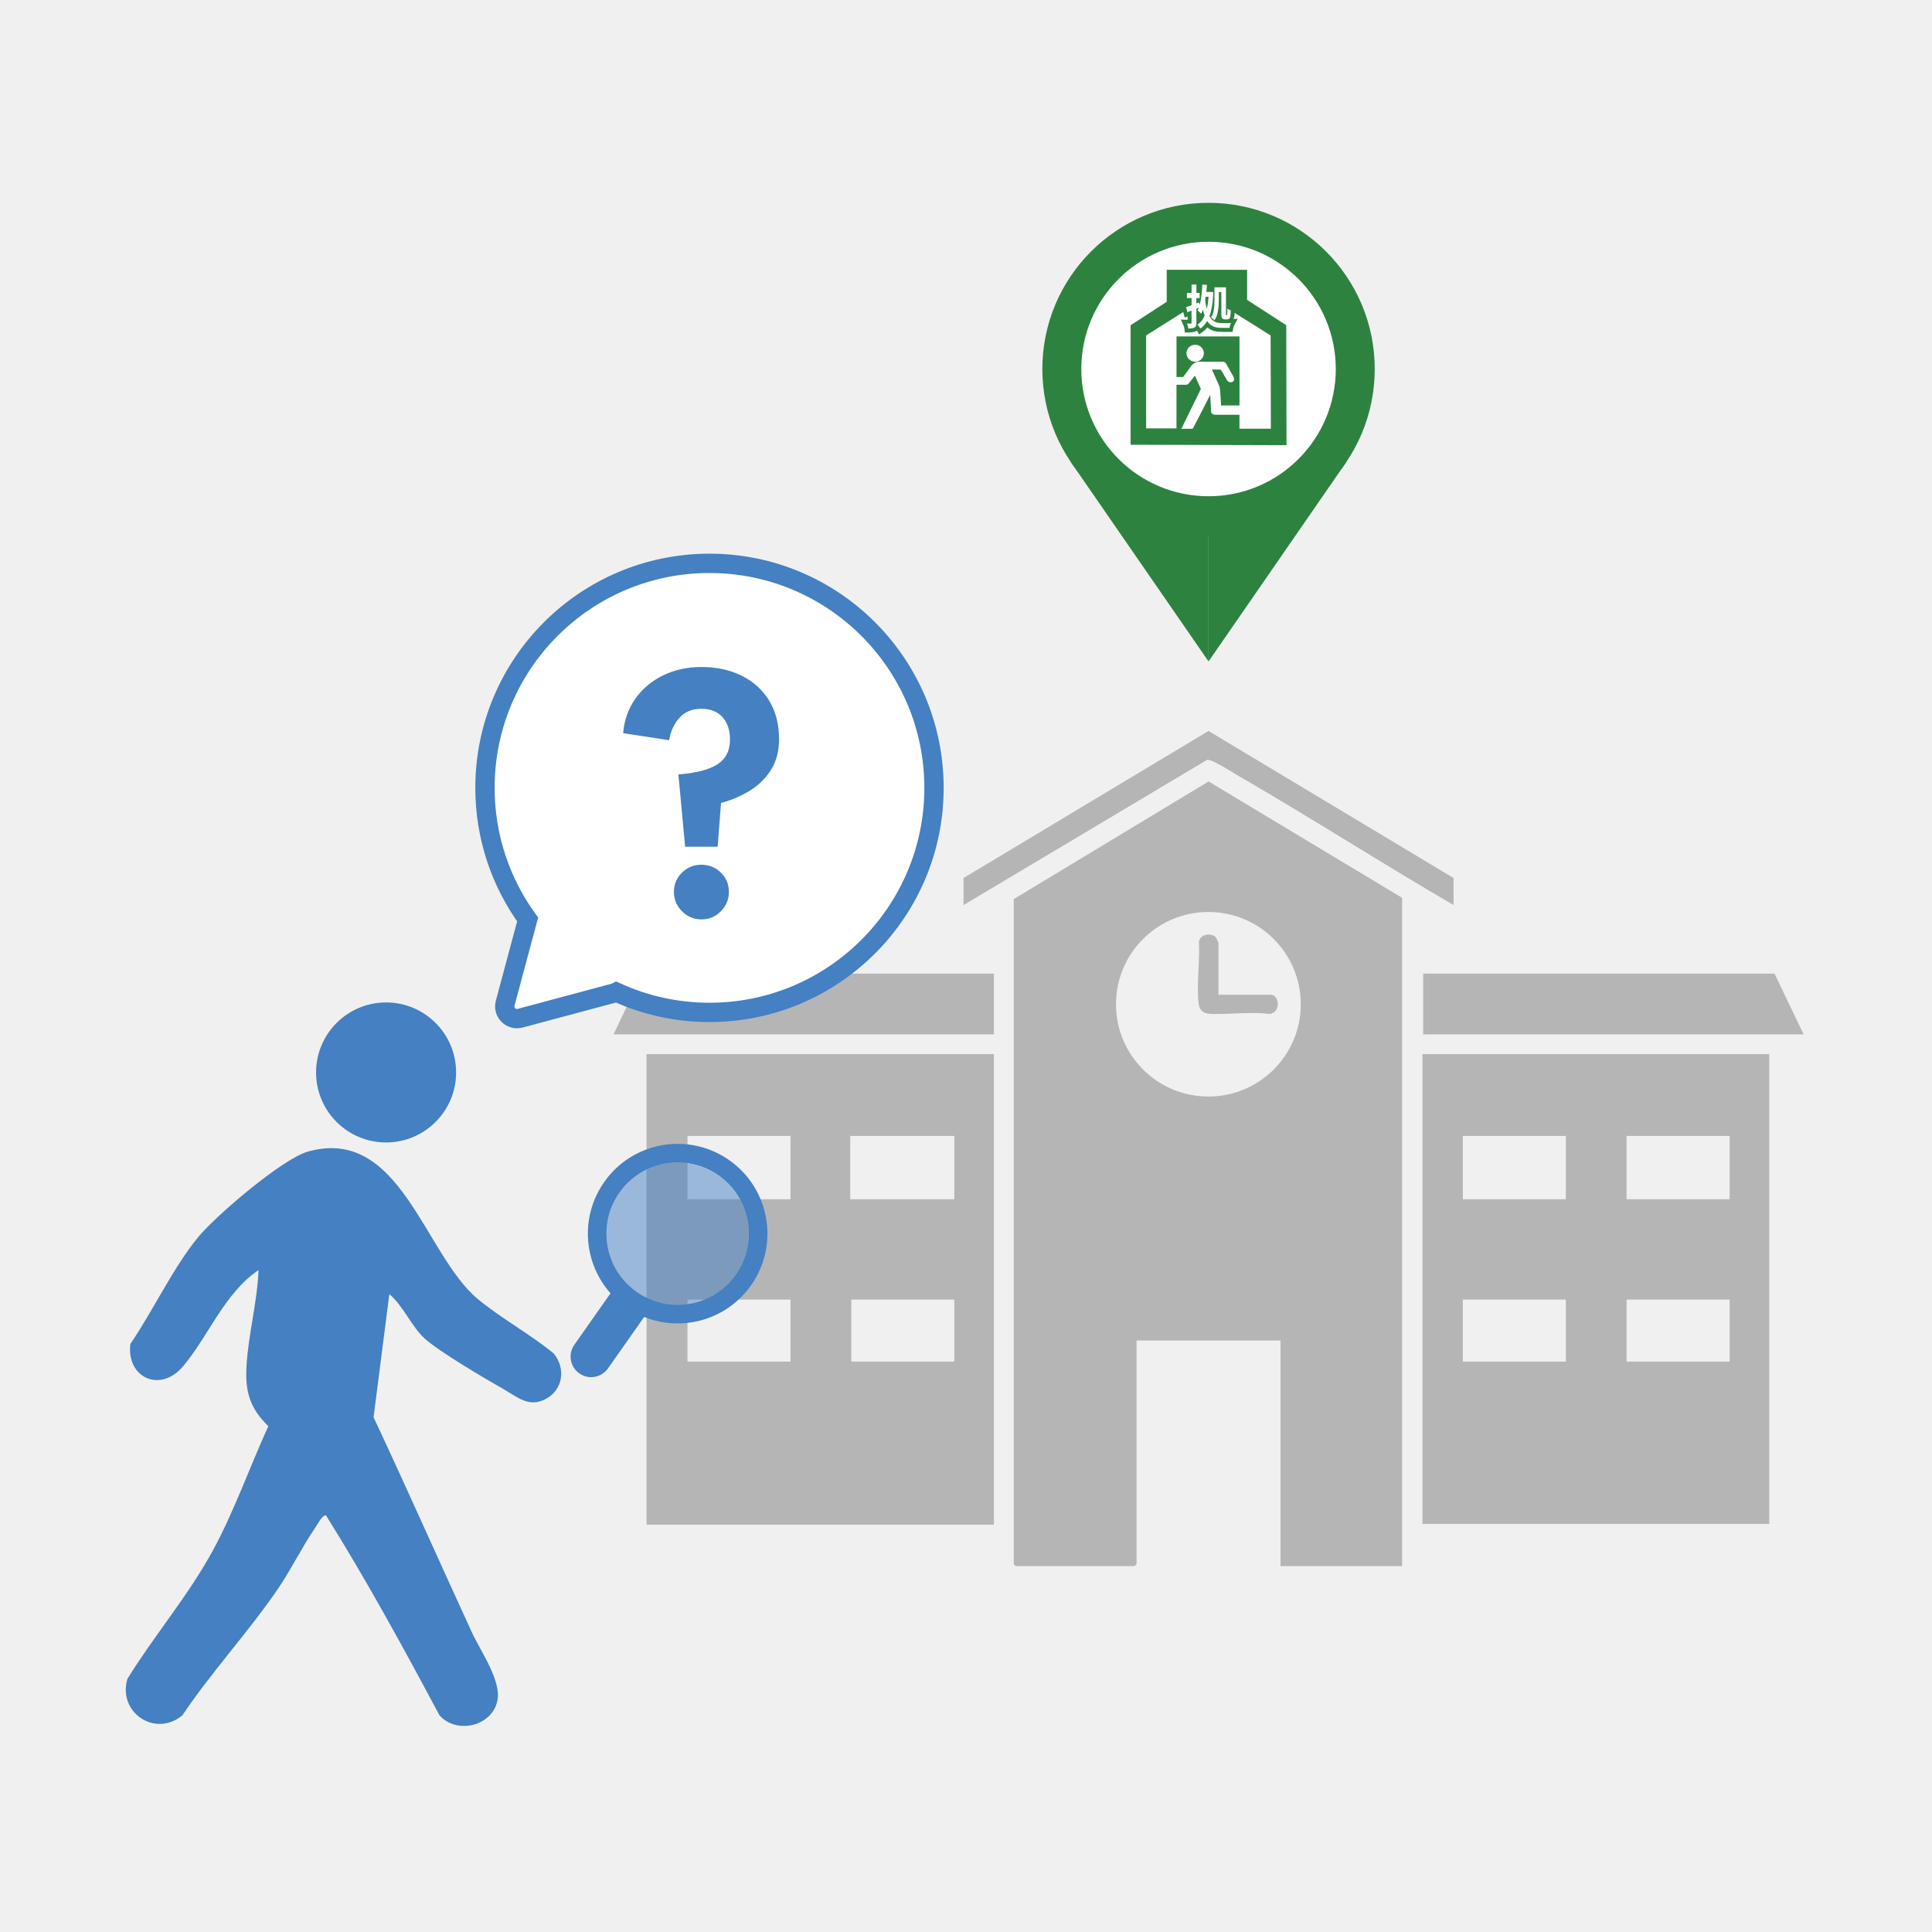
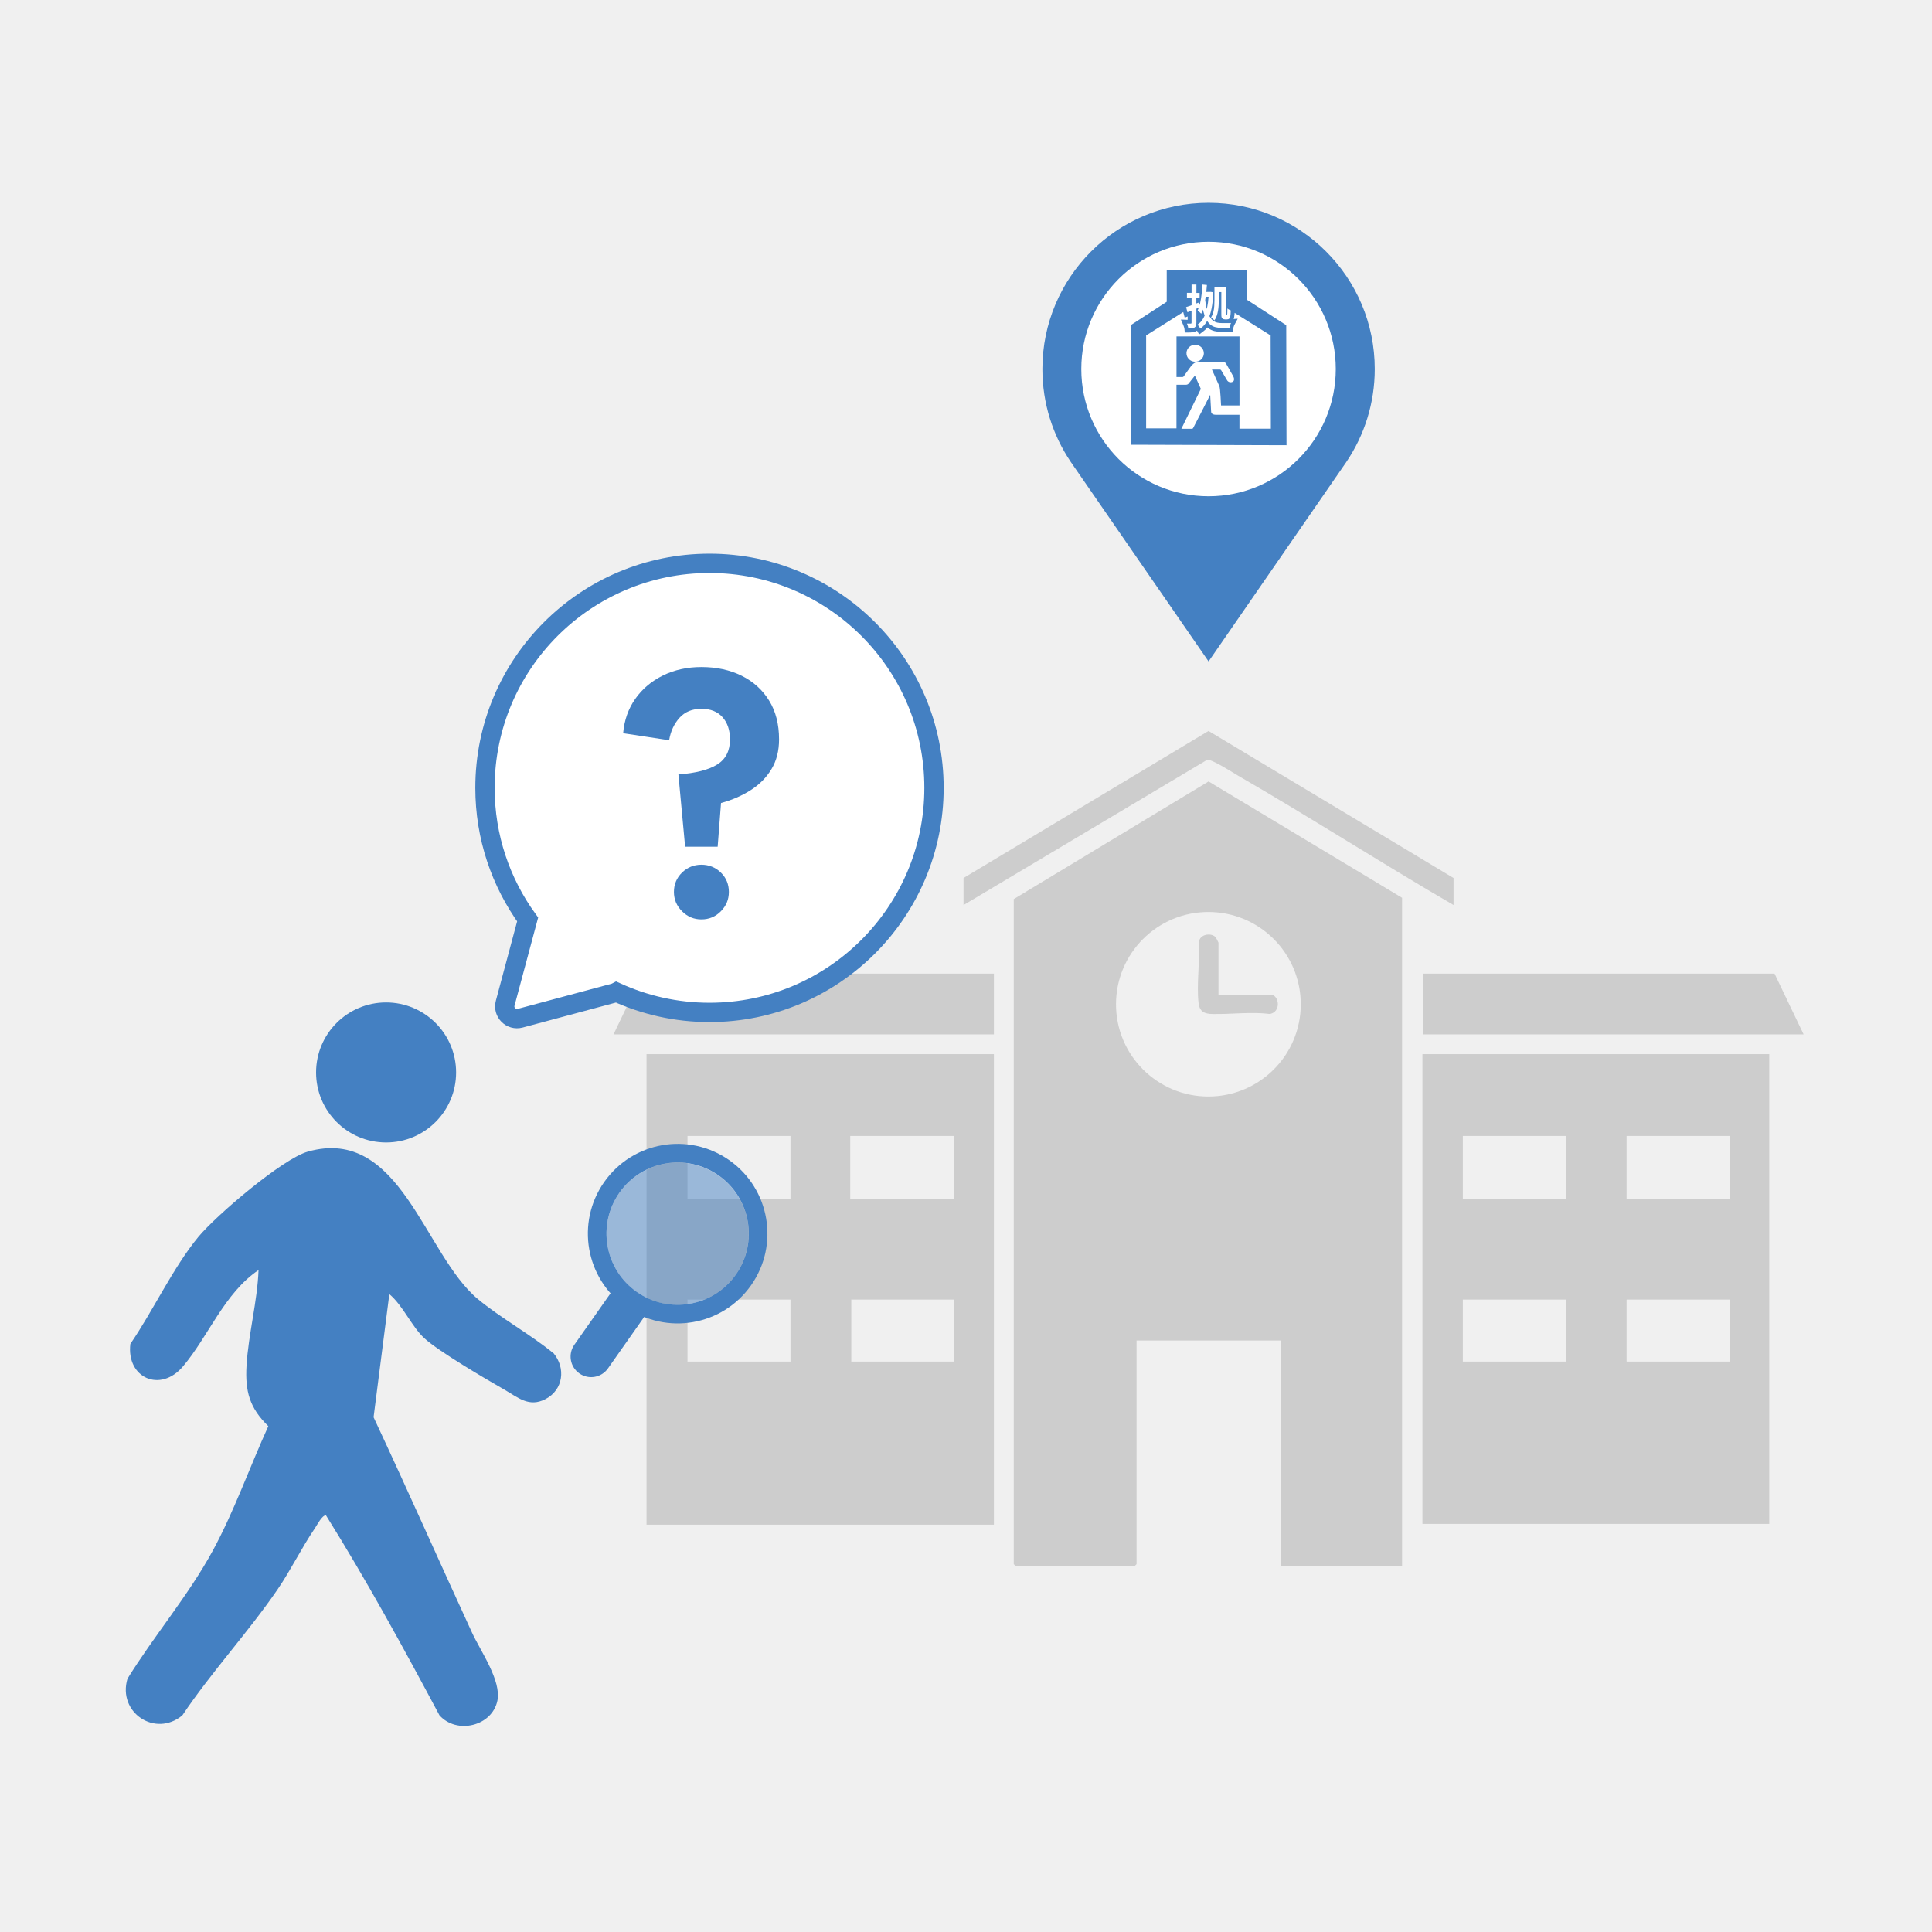
<svg xmlns="http://www.w3.org/2000/svg" id="top" viewBox="0 0 500 500">
  <defs>
    <style>
-       .cls-1, .cls-2 {
+       .cls-1 {
        fill: #4480c2;
      }

-       .cls-3 {
+       .cls-2, .cls-3 {
+         fill: #4480c2;
+       }
+ 
+       .cls-4 {
        fill-rule: evenodd;
      }

-       .cls-3, .cls-4, .cls-5 {
+       .cls-4, .cls-5, .cls-6 {
        fill: #fff;
      }

-       .cls-6 {
+       .cls-7 {
        fill: #b5b5b5;
      }

-       .cls-7 {
-         fill: #2d823f;
-       }
- 
-       .cls-2 {
+       .cls-3 {
        opacity: .5;
      }

-       .cls-5 {
+       .cls-8 {
+         opacity: .6;
+       }
+ 
+       .cls-6 {
        stroke: #4480c2;
        stroke-miterlimit: 10;
        stroke-width: 5px;
      }
    </style>
  </defs>
-   <path class="cls-4" d="M447.65,96.81l.32-.66.39-.91c-.24.53-.48,1.06-.7,1.57Z" />
+   <path class="cls-5" d="M447.65,96.81l.32-.66.39-.91c-.24.53-.48,1.06-.7,1.57Z" />
+   <path class="cls-1" d="M348.48,119.49h0c4.61-6.85,7.31-15.1,7.31-23.99,0-23.75-19.26-43.01-43.01-43.01s-43.01,19.26-43.01,43.01c0,8.88,2.69,17.13,7.31,23.99h0s0,.01,0,.01c.04.06.08.12.12.17l35.58,51.51,35.58-51.51c.04-.06.08-.11.12-.17h0Z" />
+   <circle class="cls-5" cx="312.77" cy="95.5" r="32.93" />
  <g>
-     <circle class="cls-7" cx="312.77" cy="95.5" r="43.01" />
-     <polygon class="cls-7" points="312.77 95.5 312.77 171.18 277.07 119.49 312.77 95.5" />
-     <polygon class="cls-7" points="312.77 95.5 312.77 171.18 348.48 119.49 312.77 95.5" />
-     <circle class="cls-4" cx="312.77" cy="95.5" r="32.93" />
+     <path class="cls-1" d="M322.75,69.82v7.79l10.13,6.55.07,31.06-40.35-.12v-30.93s9.35-6.07,9.35-6.07v-8.27h20.81Z" />
+     <path class="cls-4" d="M306.62,82.2l.74-.3v.86s-.1,0-.15,0l-1.6-.06.64,1.47c.06.14.12.32.19.53.06.2.09.34.1.43l.08.92h.92c.4,0,.76-.02,1.08-.07h0s0,0,.01,0c0,0,.02,0,.02,0h0c.35-.05.7-.14,1.01-.33h0s0,0,0,0c0,0,0,0,0,0h0s.08-.05.12-.08h0s.56.98.56.98l.91-.66c.46-.33.86-.72,1.23-1.15.07.06.13.11.2.17h0c.49.38,1.04.64,1.64.78.55.13,1.13.2,1.73.2h2.93l.16-.81c.02-.1.05-.21.08-.35.03-.12.07-.24.12-.37.05-.12.08-.21.11-.26l.87-1.61-1.06.07c.07-.16.11-.33.14-.49h0c.04-.21.07-.47.1-.75h0c0-.12.01-.24.02-.35l9.32,5.84.06,24.14h0s-8.13,0-8.13,0v-3.6h-6.09c-.48,0-1.24-.15-1.24-.84,0,0-.23-4.3-.24-4.34-.03.07-3.16,6.23-4.34,8.47-.06.11-.15.33-.35.33,0,0-2.76,0-2.77,0l5.04-10.32-1.54-3.44-1.65,2.08c-.13.14-.32.29-.76.29h-2.36v11.28h-7.85v-24.05s9.6-6.05,9.6-6.05l.39,1.47ZM304.48,87.08v10.49h1.56c.1,0,.19-.04.26-.12l2.1-2.91c.77-.76,1.31-.94,2.07-.94l6.08.02c.33,0,.63.26.8.56.47.82,1.82,3.22,1.82,3.22.26.45.33,1.2-.17,1.42-.64.29-1.2-.01-1.43-.4l-1.54-2.61c-.06-.1-.18-.17-.3-.17h-2.08s0,.01,0,.01l1.93,4.31c.24.52.43,4.95.43,4.98h0s3.62,0,4.77,0v-17.87h-16.3Z" />
+     <path class="cls-5" d="M309.67,93.59c1.23-.19,2.06-1.32,1.86-2.52-.2-1.2-1.35-2.01-2.58-1.82-1.23.19-2.06,1.32-1.86,2.52.2,1.2,1.35,2.01,2.58,1.82Z" />
+     <path class="cls-4" d="M309.61,75.81h.85v1.34h-.85v1.39c.24-.09.48-.18.71-.27l.15.67c.04-.15.08-.31.12-.47.16-.71.29-1.48.38-2.3.09-.82.15-1.67.19-2.53l1.19.11c-.04.61-.1,1.21-.16,1.8h.85l.22-.02.73.1c-.06,1.67-.21,3.11-.46,4.32-.14.68-.32,1.31-.53,1.87.02.04.04.07.06.11.26.44.54.79.86,1.04.32.24.67.41,1.04.51.38.09.78.13,1.21.13h1.91c.23,0,.4-.02.51-.02-.06.1-.11.23-.17.39-.06.15-.1.31-.14.46-.04.15-.07.29-.1.41h-2.11c-.53,0-1.03-.06-1.49-.17-.46-.11-.88-.32-1.27-.61-.33-.25-.62-.58-.9-1-.46.8-1.04,1.45-1.74,1.96-.09-.15-.21-.33-.36-.53-.15-.2-.29-.36-.42-.47.63-.4,1.15-.97,1.56-1.72.11-.2.21-.41.31-.63-.09-.26-.18-.54-.26-.83-.06-.23-.12-.47-.18-.73-.13.38-.28.74-.45,1.07-.06-.07-.15-.16-.27-.27-.11-.11-.23-.22-.35-.33-.11-.11-.21-.2-.3-.25.11-.22.22-.46.31-.71-.21.09-.42.18-.64.26v3.66c0,.31-.04.56-.11.75-.06.19-.19.34-.36.45-.17.1-.39.17-.65.2-.26.04-.58.06-.96.06-.02-.18-.06-.39-.13-.63-.07-.24-.15-.46-.23-.64.22,0,.42.01.6.01h.4c.13,0,.19-.07.19-.21v-3.16c-.37.15-.73.29-1.06.43l-.35-1.33c.4-.13.87-.29,1.42-.49v-1.86h-1.2v-1.34h1.2v-2.15h1.25v2.15ZM312.03,76.81c-.04.3-.08.59-.13.87.11.88.24,1.65.41,2.29.03-.14.07-.29.1-.43.18-.83.3-1.74.37-2.74h-.74Z" />
+     <path class="cls-5" d="M317.28,74.35v7.01c0,.09,0,.15.01.17.02.04.04.06.08.06h.08s.08-.02.11-.06c.02-.05.04-.17.06-.36,0-.11.02-.29.02-.52,0-.23.01-.5.01-.81.1.1.24.19.4.28.17.08.33.15.47.21,0,.28-.01.58-.04.9-.02.31-.05.53-.08.67-.02.14-.06.27-.12.36-.05.09-.11.17-.19.23-.07.06-.16.11-.27.13-.1.02-.2.04-.3.04h-.5c-.12,0-.25-.02-.38-.06-.12-.05-.23-.12-.32-.22-.06-.07-.12-.15-.16-.24-.03-.09-.06-.22-.07-.4,0-.18-.01-.42-.01-.74v-5.41h-.65v2.18c0,.39-.02.81-.05,1.27-.02.45-.08.91-.16,1.38-.07.46-.19.91-.34,1.34-.15.43-.35.81-.59,1.16-.06-.07-.14-.16-.25-.27-.1-.1-.21-.21-.33-.3-.11-.1-.21-.17-.29-.21.27-.42.47-.88.59-1.38.13-.51.21-1.02.24-1.54.03-.52.05-1.01.05-1.46v-3.4h2.95Z" />
+   </g>
+   <g class="cls-8">
+     <path class="cls-7" d="M362.85,405.31h-31.45v-58.39h-37.26v57.88l-.51.51h-30.76l-.51-.51v-172.11l50.42-30.45,50.08,30.11v172.96ZM336.64,259.9c0-13.19-10.7-23.88-23.91-23.88s-23.91,10.69-23.91,23.88,10.7,23.88,23.91,23.88,23.91-10.69,23.91-23.88Z" />
+     <path class="cls-7" d="M257.22,272.81v121.77h-89.9v-121.77h89.9ZM204.58,293.98h-26.66v16.39h26.66v-16.39ZM220.04,293.98v16.39h26.93v-16.39h-26.93ZM204.58,336.33h-26.66v16.05h26.66v-16.05ZM246.97,336.33h-26.66v16.05h26.66v-16.05Z" />
+     <path class="cls-7" d="M368.13,272.81h89.75v121.57h-89.75v-121.57ZM405.24,293.98h-26.66v16.39h26.66v-16.39ZM447.62,293.98h-26.66v16.39h26.66v-16.39ZM405.24,336.33h-26.66v16.05h26.66v-16.05ZM447.62,336.33h-26.66v16.05h26.66v-16.05Z" />
+     <polygon class="cls-7" points="257.22 251.98 257.22 267.69 158.78 267.69 166.3 251.98 257.22 251.98" />
+     <polygon class="cls-7" points="459.25 251.98 466.77 267.69 368.32 267.69 368.32 251.98 459.25 251.98" />
+     <path class="cls-7" d="M376.18,234.22c-18.76-10.9-37.05-22.67-55.83-33.52-1.57-.91-6.54-4.16-7.92-4.07l-63.07,37.6v-7l63.41-38.06,63.41,38.06v7Z" />
+     <path class="cls-7" d="M329.18,257.44c1.95.55,2.29,4.4-.51,4.97-4.92-.6-9.93.1-14.84.01-1.99-.03-3.37-.53-3.63-2.76-.58-4.89.38-10.97.08-15.98.35-1.9,3.04-2.34,4.29-1.18.06.06.77,1.37.77,1.45v13.49h13.84Z" />
  </g>
  <g>
-     <path class="cls-7" d="M322.75,69.82v7.79l10.13,6.55.07,31.06-40.35-.12v-30.93s9.35-6.07,9.35-6.07v-8.27h20.81Z" />
-     <path class="cls-3" d="M306.62,82.2l.74-.3v.86s-.1,0-.15,0l-1.6-.06.64,1.47c.06.14.12.32.19.53.06.2.09.34.1.43l.08.92h.92c.4,0,.76-.02,1.08-.07h0s0,0,.01,0c0,0,.02,0,.02,0h0c.35-.05.7-.14,1.01-.33h0s0,0,0,0c0,0,0,0,0,0h0s.08-.05.12-.08h0s.56.98.56.98l.91-.66c.46-.33.86-.72,1.23-1.15.07.06.13.11.2.17h0c.49.38,1.04.64,1.64.78.55.13,1.13.2,1.73.2h2.93l.16-.81c.02-.1.05-.21.08-.35.03-.12.07-.24.12-.37.05-.12.08-.21.11-.26l.87-1.61-1.06.07c.07-.16.11-.33.14-.49h0c.04-.21.07-.47.1-.75h0c0-.12.01-.24.02-.35l9.32,5.84.06,24.14h0s-8.13,0-8.13,0v-3.6h-6.09c-.48,0-1.24-.15-1.24-.84,0,0-.23-4.3-.24-4.34-.03.07-3.16,6.23-4.34,8.47-.06.11-.15.33-.35.33,0,0-2.76,0-2.77,0l5.04-10.32-1.54-3.44-1.65,2.08c-.13.14-.32.29-.76.29h-2.36v11.28h-7.85v-24.05s9.6-6.05,9.6-6.05l.39,1.47ZM304.48,87.08v10.49h1.56c.1,0,.19-.04.26-.12l2.1-2.91c.77-.76,1.31-.94,2.07-.94l6.08.02c.33,0,.63.26.8.56.47.82,1.82,3.22,1.82,3.22.26.45.33,1.2-.17,1.42-.64.29-1.2-.01-1.43-.4l-1.54-2.61c-.06-.1-.18-.17-.3-.17h-2.08s0,.01,0,.01l1.93,4.31c.24.52.43,4.95.43,4.98h0s3.62,0,4.77,0v-17.87h-16.3Z" />
-     <path class="cls-4" d="M309.67,93.59c1.23-.19,2.06-1.32,1.86-2.52-.2-1.2-1.35-2.01-2.58-1.82-1.23.19-2.06,1.32-1.86,2.52.2,1.2,1.35,2.01,2.58,1.82Z" />
-     <path class="cls-3" d="M309.61,75.81h.85v1.34h-.85v1.39c.24-.09.48-.18.71-.27l.15.67c.04-.15.08-.31.12-.47.16-.71.29-1.48.38-2.3.09-.82.15-1.67.19-2.53l1.19.11c-.04.61-.1,1.21-.16,1.8h.85l.22-.02.73.1c-.06,1.67-.21,3.11-.46,4.32-.14.68-.32,1.31-.53,1.87.02.04.04.07.06.11.26.44.54.79.86,1.04.32.24.67.41,1.04.51.38.09.78.13,1.21.13h1.91c.23,0,.4-.02.51-.02-.06.1-.11.23-.17.39-.06.15-.1.31-.14.46-.04.15-.07.29-.1.41h-2.11c-.53,0-1.03-.06-1.49-.17-.46-.11-.88-.32-1.27-.61-.33-.25-.62-.58-.9-1-.46.8-1.04,1.45-1.74,1.96-.09-.15-.21-.33-.36-.53-.15-.2-.29-.36-.42-.47.63-.4,1.15-.97,1.56-1.72.11-.2.21-.41.31-.63-.09-.26-.18-.54-.26-.83-.06-.23-.12-.47-.18-.73-.13.38-.28.74-.45,1.07-.06-.07-.15-.16-.27-.27-.11-.11-.23-.22-.35-.33-.11-.11-.21-.2-.3-.25.11-.22.22-.46.31-.71-.21.09-.42.18-.64.26v3.66c0,.31-.04.56-.11.75-.06.19-.19.34-.36.45-.17.1-.39.17-.65.2-.26.04-.58.06-.96.06-.02-.18-.06-.39-.13-.63-.07-.24-.15-.46-.23-.64.22,0,.42.01.6.01h.4c.13,0,.19-.07.19-.21v-3.16c-.37.15-.73.29-1.06.43l-.35-1.33c.4-.13.87-.29,1.42-.49v-1.86h-1.2v-1.34h1.2v-2.15h1.25v2.15ZM312.03,76.81c-.04.3-.08.59-.13.87.11.88.24,1.65.41,2.29.03-.14.07-.29.1-.43.18-.83.3-1.74.37-2.74h-.74Z" />
-     <path class="cls-4" d="M317.28,74.35v7.01c0,.09,0,.15.01.17.02.04.04.06.08.06h.08s.08-.02.11-.06c.02-.05.04-.17.06-.36,0-.11.02-.29.02-.52,0-.23.01-.5.01-.81.1.1.24.19.4.28.17.08.33.15.47.21,0,.28-.01.58-.04.9-.02.31-.05.53-.08.67-.02.14-.06.27-.12.36-.05.09-.11.17-.19.23-.07.06-.16.11-.27.13-.1.02-.2.04-.3.04h-.5c-.12,0-.25-.02-.38-.06-.12-.05-.23-.12-.32-.22-.06-.07-.12-.15-.16-.24-.03-.09-.06-.22-.07-.4,0-.18-.01-.42-.01-.74v-5.41h-.65v2.18c0,.39-.02.81-.05,1.27-.02.45-.08.91-.16,1.38-.07.46-.19.91-.34,1.34-.15.43-.35.81-.59,1.16-.06-.07-.14-.16-.25-.27-.1-.1-.21-.21-.33-.3-.11-.1-.21-.17-.29-.21.27-.42.47-.88.59-1.38.13-.51.21-1.02.24-1.54.03-.52.05-1.01.05-1.46v-3.4h2.95Z" />
+     <path class="cls-2" d="M143.24,350.19c3.22,3.84,2.57,9.48-2.06,11.89-4.3,2.24-7.12-.43-10.73-2.49-4.88-2.78-16.85-9.81-20.59-13.22-3.31-3.02-5.54-8.48-9.1-11.45l-4.08,31.86c8.67,18.49,16.93,37.18,25.47,55.73,2.25,4.88,7.66,12.45,6.57,17.65-1.39,6.6-10.52,8.76-14.98,3.77-9.35-17.52-18.87-34.95-29.39-51.78-1.03,0-2.27,2.5-2.87,3.38-3.43,5.03-6.23,10.83-9.66,15.83-7.67,11.19-17.07,21.31-24.64,32.59-7.04,5.8-16.8-.76-14.19-9.5,6.9-11.15,15.77-21.56,22.05-33.09,5.53-10.15,9.6-21.74,14.4-32.27-4.85-4.7-6.03-9.02-5.64-15.68.48-8.07,2.8-16.56,3.11-24.72-8.87,6-12.91,17.07-19.55,24.93-5.88,6.96-14.69,2.95-13.62-5.82,5.85-8.53,11.08-19.8,17.58-27.68,4.58-5.55,21.78-20.24,28.37-22.09,23.93-6.74,30.1,26.64,43.98,38.17,5.9,4.9,13.53,9.08,19.55,14.01Z" />
+     <circle class="cls-2" cx="99.92" cy="277.55" r="18.12" />
  </g>
-   <path class="cls-6" d="M362.85,405.31h-31.45v-58.39h-37.26v57.88l-.51.51h-30.76l-.51-.51v-172.11l50.42-30.45,50.08,30.11v172.96ZM336.64,259.9c0-13.19-10.7-23.88-23.91-23.88s-23.91,10.69-23.91,23.88,10.7,23.88,23.91,23.88,23.91-10.69,23.91-23.88Z" />
-   <path class="cls-6" d="M257.22,272.81v121.77h-89.9v-121.77h89.9ZM204.58,293.98h-26.66v16.39h26.66v-16.39ZM220.04,293.98v16.39h26.93v-16.39h-26.93ZM204.58,336.33h-26.66v16.05h26.66v-16.05ZM246.97,336.33h-26.66v16.05h26.66v-16.05Z" />
-   <path class="cls-6" d="M368.13,272.81h89.75v121.57h-89.75v-121.57ZM405.24,293.98h-26.66v16.39h26.66v-16.39ZM447.62,293.98h-26.66v16.39h26.66v-16.39ZM405.24,336.33h-26.66v16.05h26.66v-16.05ZM447.62,336.33h-26.66v16.05h26.66v-16.05Z" />
-   <polygon class="cls-6" points="257.22 251.98 257.22 267.69 158.78 267.69 166.3 251.98 257.22 251.98" />
-   <polygon class="cls-6" points="459.25 251.98 466.77 267.69 368.32 267.69 368.32 251.98 459.25 251.98" />
-   <path class="cls-6" d="M376.18,234.22c-18.76-10.9-37.05-22.67-55.83-33.52-1.57-.91-6.54-4.16-7.92-4.07l-63.07,37.6v-7l63.41-38.06,63.41,38.06v7Z" />
-   <path class="cls-6" d="M329.18,257.44c1.95.55,2.29,4.4-.51,4.97-4.92-.6-9.93.1-14.84.01-1.99-.03-3.37-.53-3.63-2.76-.58-4.89.38-10.97.08-15.98.35-1.9,3.04-2.34,4.29-1.18.06.06.77,1.37.77,1.45v13.49h13.84Z" />
-   <path class="cls-1" d="M143.24,350.19c3.22,3.84,2.57,9.48-2.06,11.89-4.3,2.24-7.12-.43-10.73-2.49-4.88-2.78-16.85-9.81-20.59-13.22-3.31-3.02-5.54-8.48-9.1-11.45l-4.08,31.86c8.67,18.49,16.93,37.18,25.47,55.73,2.25,4.88,7.66,12.45,6.57,17.65-1.39,6.6-10.52,8.76-14.98,3.77-9.35-17.52-18.87-34.95-29.39-51.78-1.03,0-2.27,2.5-2.87,3.38-3.43,5.03-6.23,10.83-9.66,15.83-7.67,11.19-17.07,21.31-24.64,32.59-7.04,5.8-16.8-.76-14.19-9.5,6.9-11.15,15.77-21.56,22.05-33.09,5.53-10.15,9.6-21.74,14.4-32.27-4.85-4.7-6.03-9.02-5.64-15.68.48-8.07,2.8-16.56,3.11-24.72-8.87,6-12.91,17.07-19.55,24.93-5.88,6.96-14.69,2.95-13.62-5.82,5.85-8.53,11.08-19.8,17.58-27.68,4.58-5.55,21.78-20.24,28.37-22.09,23.93-6.74,30.1,26.64,43.98,38.17,5.9,4.9,13.53,9.08,19.55,14.01Z" />
-   <circle class="cls-1" cx="99.92" cy="277.55" r="18.12" />
-   <path class="cls-1" d="M188.74,300.26c-10.5-7.38-24.99-4.86-32.37,5.64-7.38,10.5-4.86,24.99,5.64,32.37,10.5,7.38,24.99,4.86,32.37-5.64,7.38-10.5,4.86-24.99-5.64-32.37ZM164.78,334.33c-8.32-5.85-10.32-17.34-4.47-25.66,5.85-8.32,17.34-10.32,25.66-4.47,8.32,5.85,10.32,17.34,4.47,25.66-5.85,8.32-17.34,10.32-25.66,4.47Z" />
-   <circle class="cls-2" cx="175.38" cy="319.26" r="18.41" transform="translate(-111.45 94.73) rotate(-23.16)" />
-   <path class="cls-1" d="M151.39,334.03h10.64v18.23c0,2.94-2.38,5.32-5.32,5.32h0c-2.94,0-5.32-2.38-5.32-5.32v-18.23h0Z" transform="translate(227.46 -27.2) rotate(35.12)" />
-   <path class="cls-5" d="M183.62,145.79c-32.09,0-58.11,26.02-58.11,58.11,0,12.73,4.1,24.49,11.04,34.06l-5.81,21.67c-.63,2.35,1.52,4.51,3.88,3.88l24.33-6.52c.2-.05.39-.13.56-.22,7.34,3.35,15.5,5.24,24.1,5.24,32.09,0,58.11-26.02,58.11-58.11s-26.02-58.11-58.11-58.11Z" />
-   <path class="cls-1" d="M177.31,219.14l-1.74-18.72c4.5-.34,7.85-1.2,10.05-2.58,2.2-1.38,3.3-3.54,3.3-6.5,0-2.37-.64-4.28-1.92-5.73-1.28-1.45-3.11-2.18-5.48-2.18s-4.26.77-5.66,2.32c-1.4,1.55-2.3,3.48-2.69,5.81l-11.9-1.81c.29-3.39,1.34-6.36,3.16-8.93,1.81-2.56,4.2-4.57,7.15-6.02,2.95-1.45,6.27-2.18,9.94-2.18,3.92,0,7.39.75,10.41,2.25,3.02,1.5,5.39,3.64,7.11,6.42,1.72,2.78,2.58,6.13,2.58,10.05,0,2.95-.65,5.52-1.96,7.69-1.31,2.18-3.1,3.99-5.37,5.44-2.27,1.45-4.84,2.56-7.69,3.34l-.87,11.32h-8.42ZM181.52,237.94c-1.94,0-3.6-.7-5.01-2.1s-2.1-3.07-2.1-5.01.7-3.65,2.1-5.01c1.4-1.35,3.07-2.03,5.01-2.03s3.66.68,5.04,2.03c1.38,1.36,2.07,3.02,2.07,5.01s-.69,3.6-2.07,5.01c-1.38,1.4-3.06,2.1-5.04,2.1Z" />
+   <g>
+     <path class="cls-2" d="M188.74,300.26c-10.5-7.38-24.99-4.86-32.37,5.64-7.38,10.5-4.86,24.99,5.64,32.37s24.99,4.86,32.37-5.64c7.38-10.5,4.86-24.99-5.64-32.37ZM164.78,334.33c-8.32-5.85-10.32-17.34-4.47-25.66,5.85-8.32,17.34-10.32,25.66-4.47,8.32,5.85,10.32,17.34,4.47,25.66-5.85,8.32-17.34,10.32-25.66,4.47Z" />
+     <circle class="cls-3" cx="175.38" cy="319.26" r="18.41" transform="translate(-111.45 94.73) rotate(-23.16)" />
+     <path class="cls-2" d="M151.39,334.03h10.64v18.23c0,2.94-2.38,5.32-5.32,5.32h0c-2.94,0-5.32-2.38-5.32-5.32v-18.23h0Z" transform="translate(227.46 -27.2) rotate(35.12)" />
+   </g>
+   <path class="cls-6" d="M183.62,145.79c-32.09,0-58.11,26.02-58.11,58.11,0,12.73,4.1,24.49,11.04,34.06l-5.81,21.67c-.63,2.35,1.52,4.51,3.88,3.88l24.33-6.52c.2-.05.39-.13.56-.22,7.34,3.35,15.5,5.24,24.1,5.24,32.09,0,58.11-26.02,58.11-58.11s-26.02-58.11-58.11-58.11Z" />
+   <path class="cls-2" d="M177.31,219.15l-1.74-18.72c4.5-.34,7.85-1.2,10.05-2.58,2.2-1.38,3.3-3.54,3.3-6.5,0-2.37-.64-4.28-1.92-5.73-1.28-1.45-3.11-2.18-5.48-2.18s-4.26.78-5.66,2.32c-1.4,1.55-2.3,3.48-2.69,5.81l-11.9-1.81c.29-3.39,1.34-6.36,3.16-8.93s4.2-4.57,7.15-6.02c2.95-1.45,6.27-2.18,9.94-2.18,3.92,0,7.39.75,10.41,2.25,3.02,1.5,5.39,3.64,7.11,6.42,1.72,2.78,2.58,6.13,2.58,10.05,0,2.95-.65,5.52-1.96,7.69-1.31,2.18-3.1,3.99-5.37,5.44-2.27,1.45-4.84,2.57-7.69,3.34l-.87,11.32h-8.42ZM181.52,237.94c-1.94,0-3.6-.7-5.01-2.1-1.4-1.4-2.1-3.07-2.1-5.01s.7-3.65,2.1-5.01c1.4-1.35,3.07-2.03,5.01-2.03s3.66.68,5.04,2.03c1.38,1.36,2.07,3.03,2.07,5.01s-.69,3.6-2.07,5.01c-1.38,1.4-3.06,2.1-5.04,2.1Z" />
</svg>
